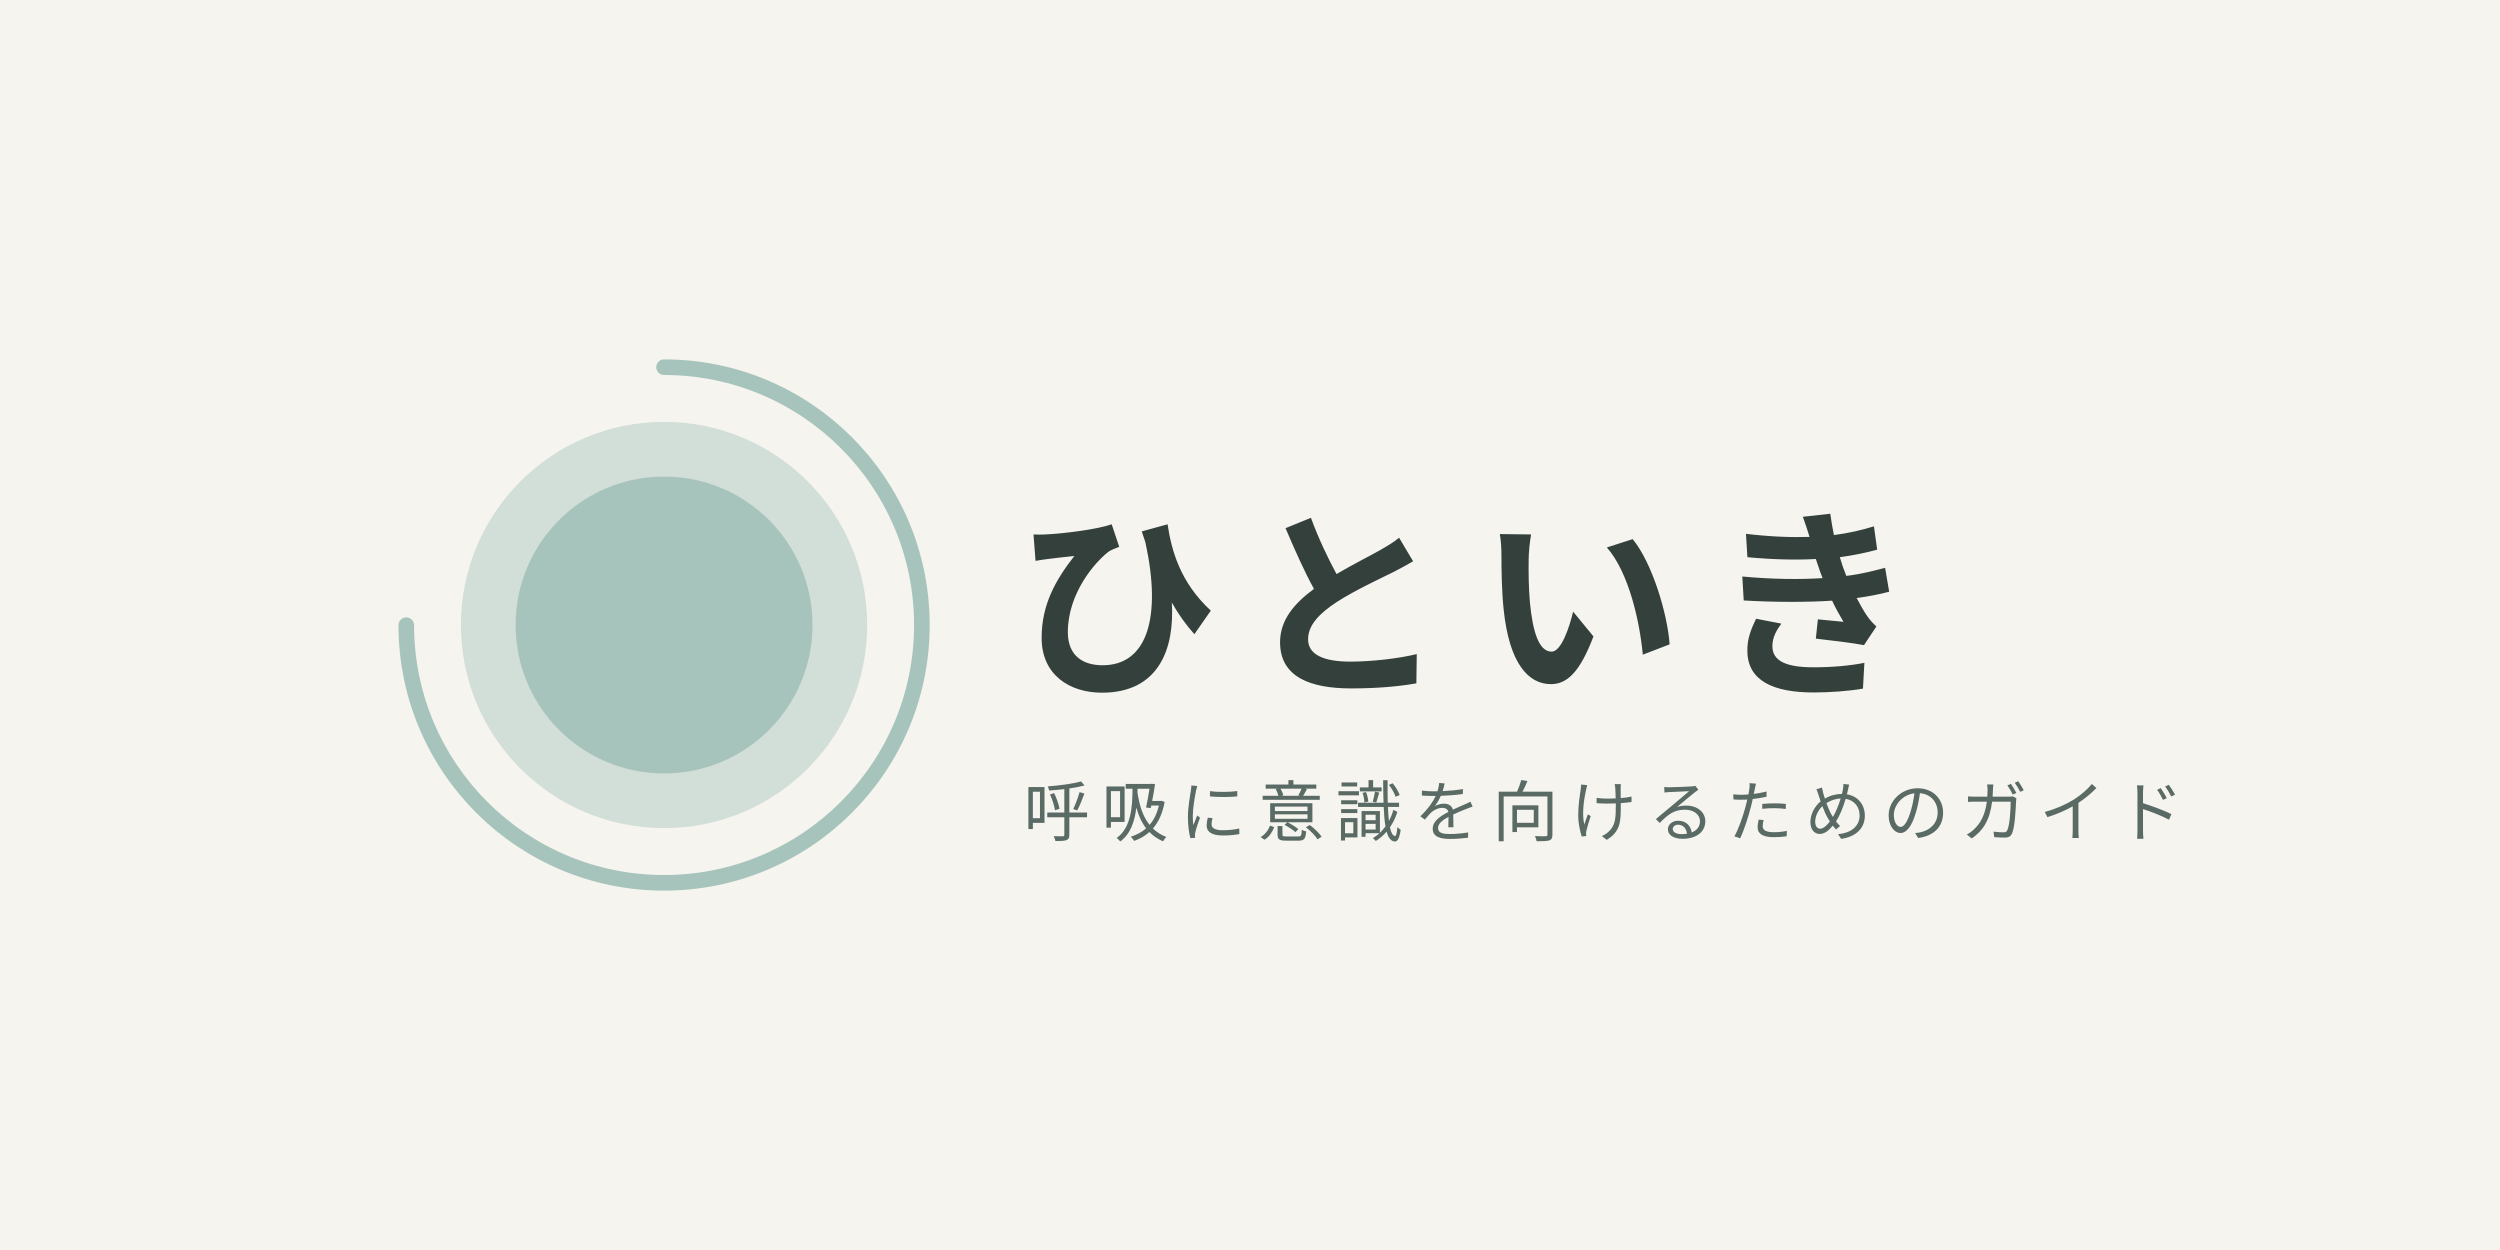
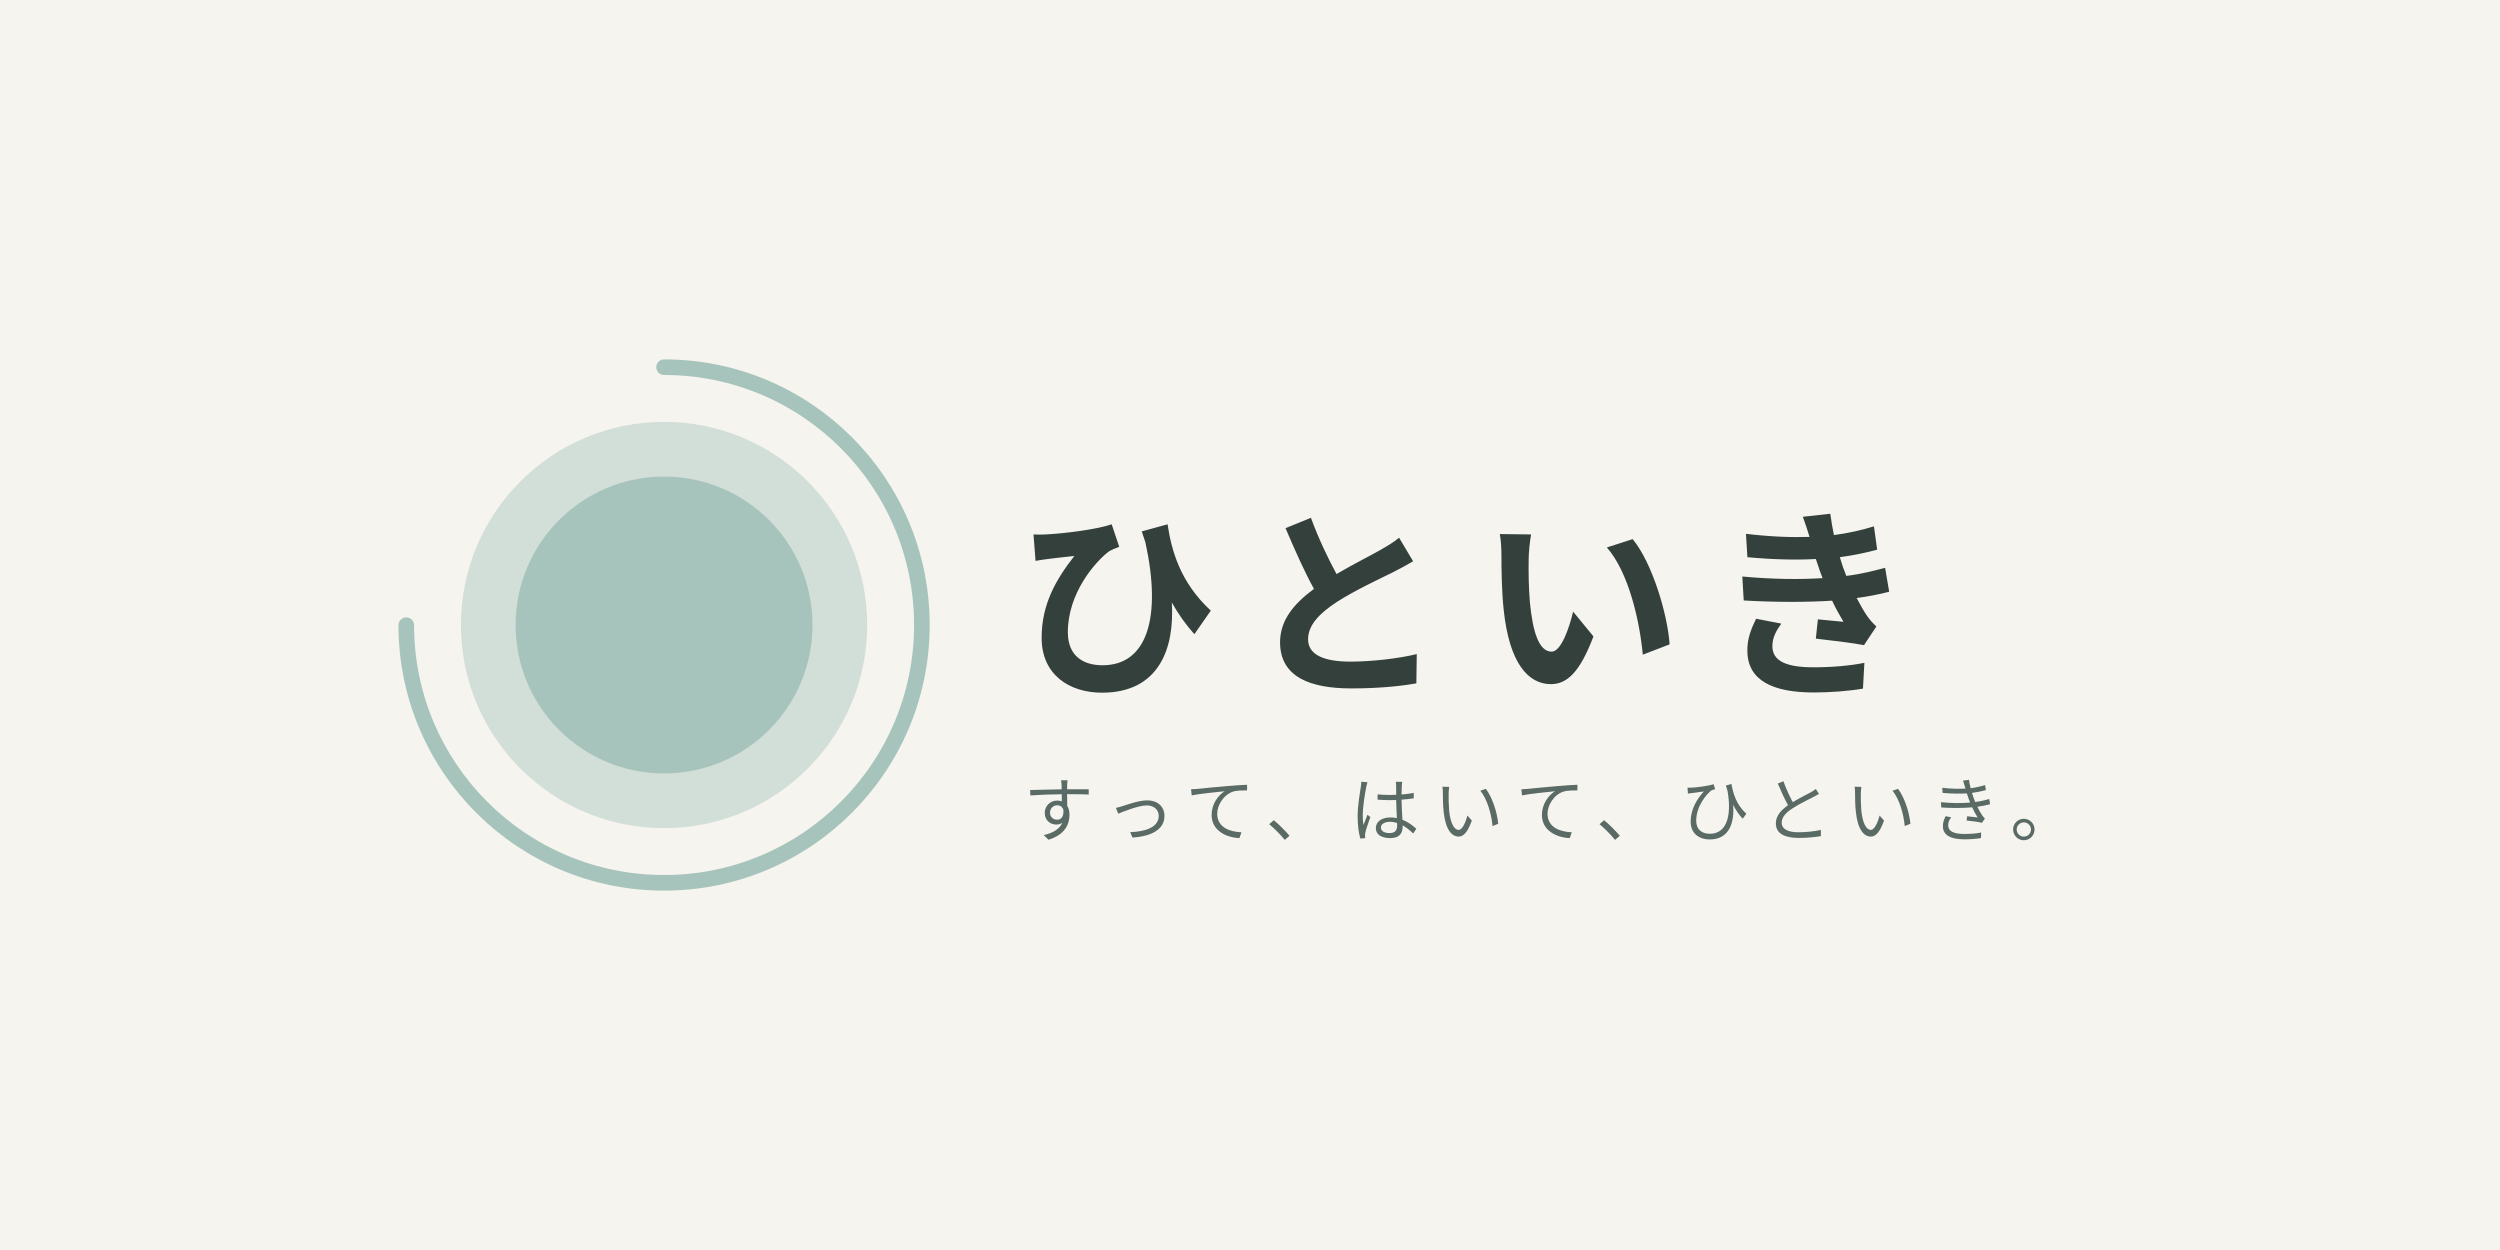
- <svg xmlns="http://www.w3.org/2000/svg" viewBox="0 0 1280 640" role="img" aria-label="ひといき — 呼吸に意識を向けるためのガイド">
+ <svg xmlns="http://www.w3.org/2000/svg" viewBox="0 0 1280 640" role="img" aria-label="ひといき — すって、はいて、ひといき。">
  <rect width="1280" height="640" fill="#f6f4ef" />
  <g transform="translate(340, 320)">
    <circle r="132" fill="none" stroke="#a7c4bc" stroke-width="8" stroke-linecap="round" stroke-dasharray="622 208" transform="rotate(-90)" />
    <circle r="104" fill="#a7c4bc" opacity="0.45" />
    <circle r="76" fill="#a7c4bc" />
  </g>
  <text x="520" y="348" font-family="'Hiragino Maru Gothic ProN', 'Hiragino Sans', 'Noto Sans JP', sans-serif" font-size="104" font-weight="600" letter-spacing="16" fill="#33403c">ひといき</text>
-   <text x="524" y="428" font-family="'Hiragino Sans', 'Noto Sans JP', sans-serif" font-size="34" letter-spacing="6" fill="#5a6a65">呼吸に意識を向けるためのガイド</text>
+   <text x="524" y="428" font-family="'Hiragino Sans', 'Noto Sans JP', sans-serif" font-size="36" letter-spacing="7" fill="#5a6a65">すって、はいて、ひといき。</text>
</svg>
